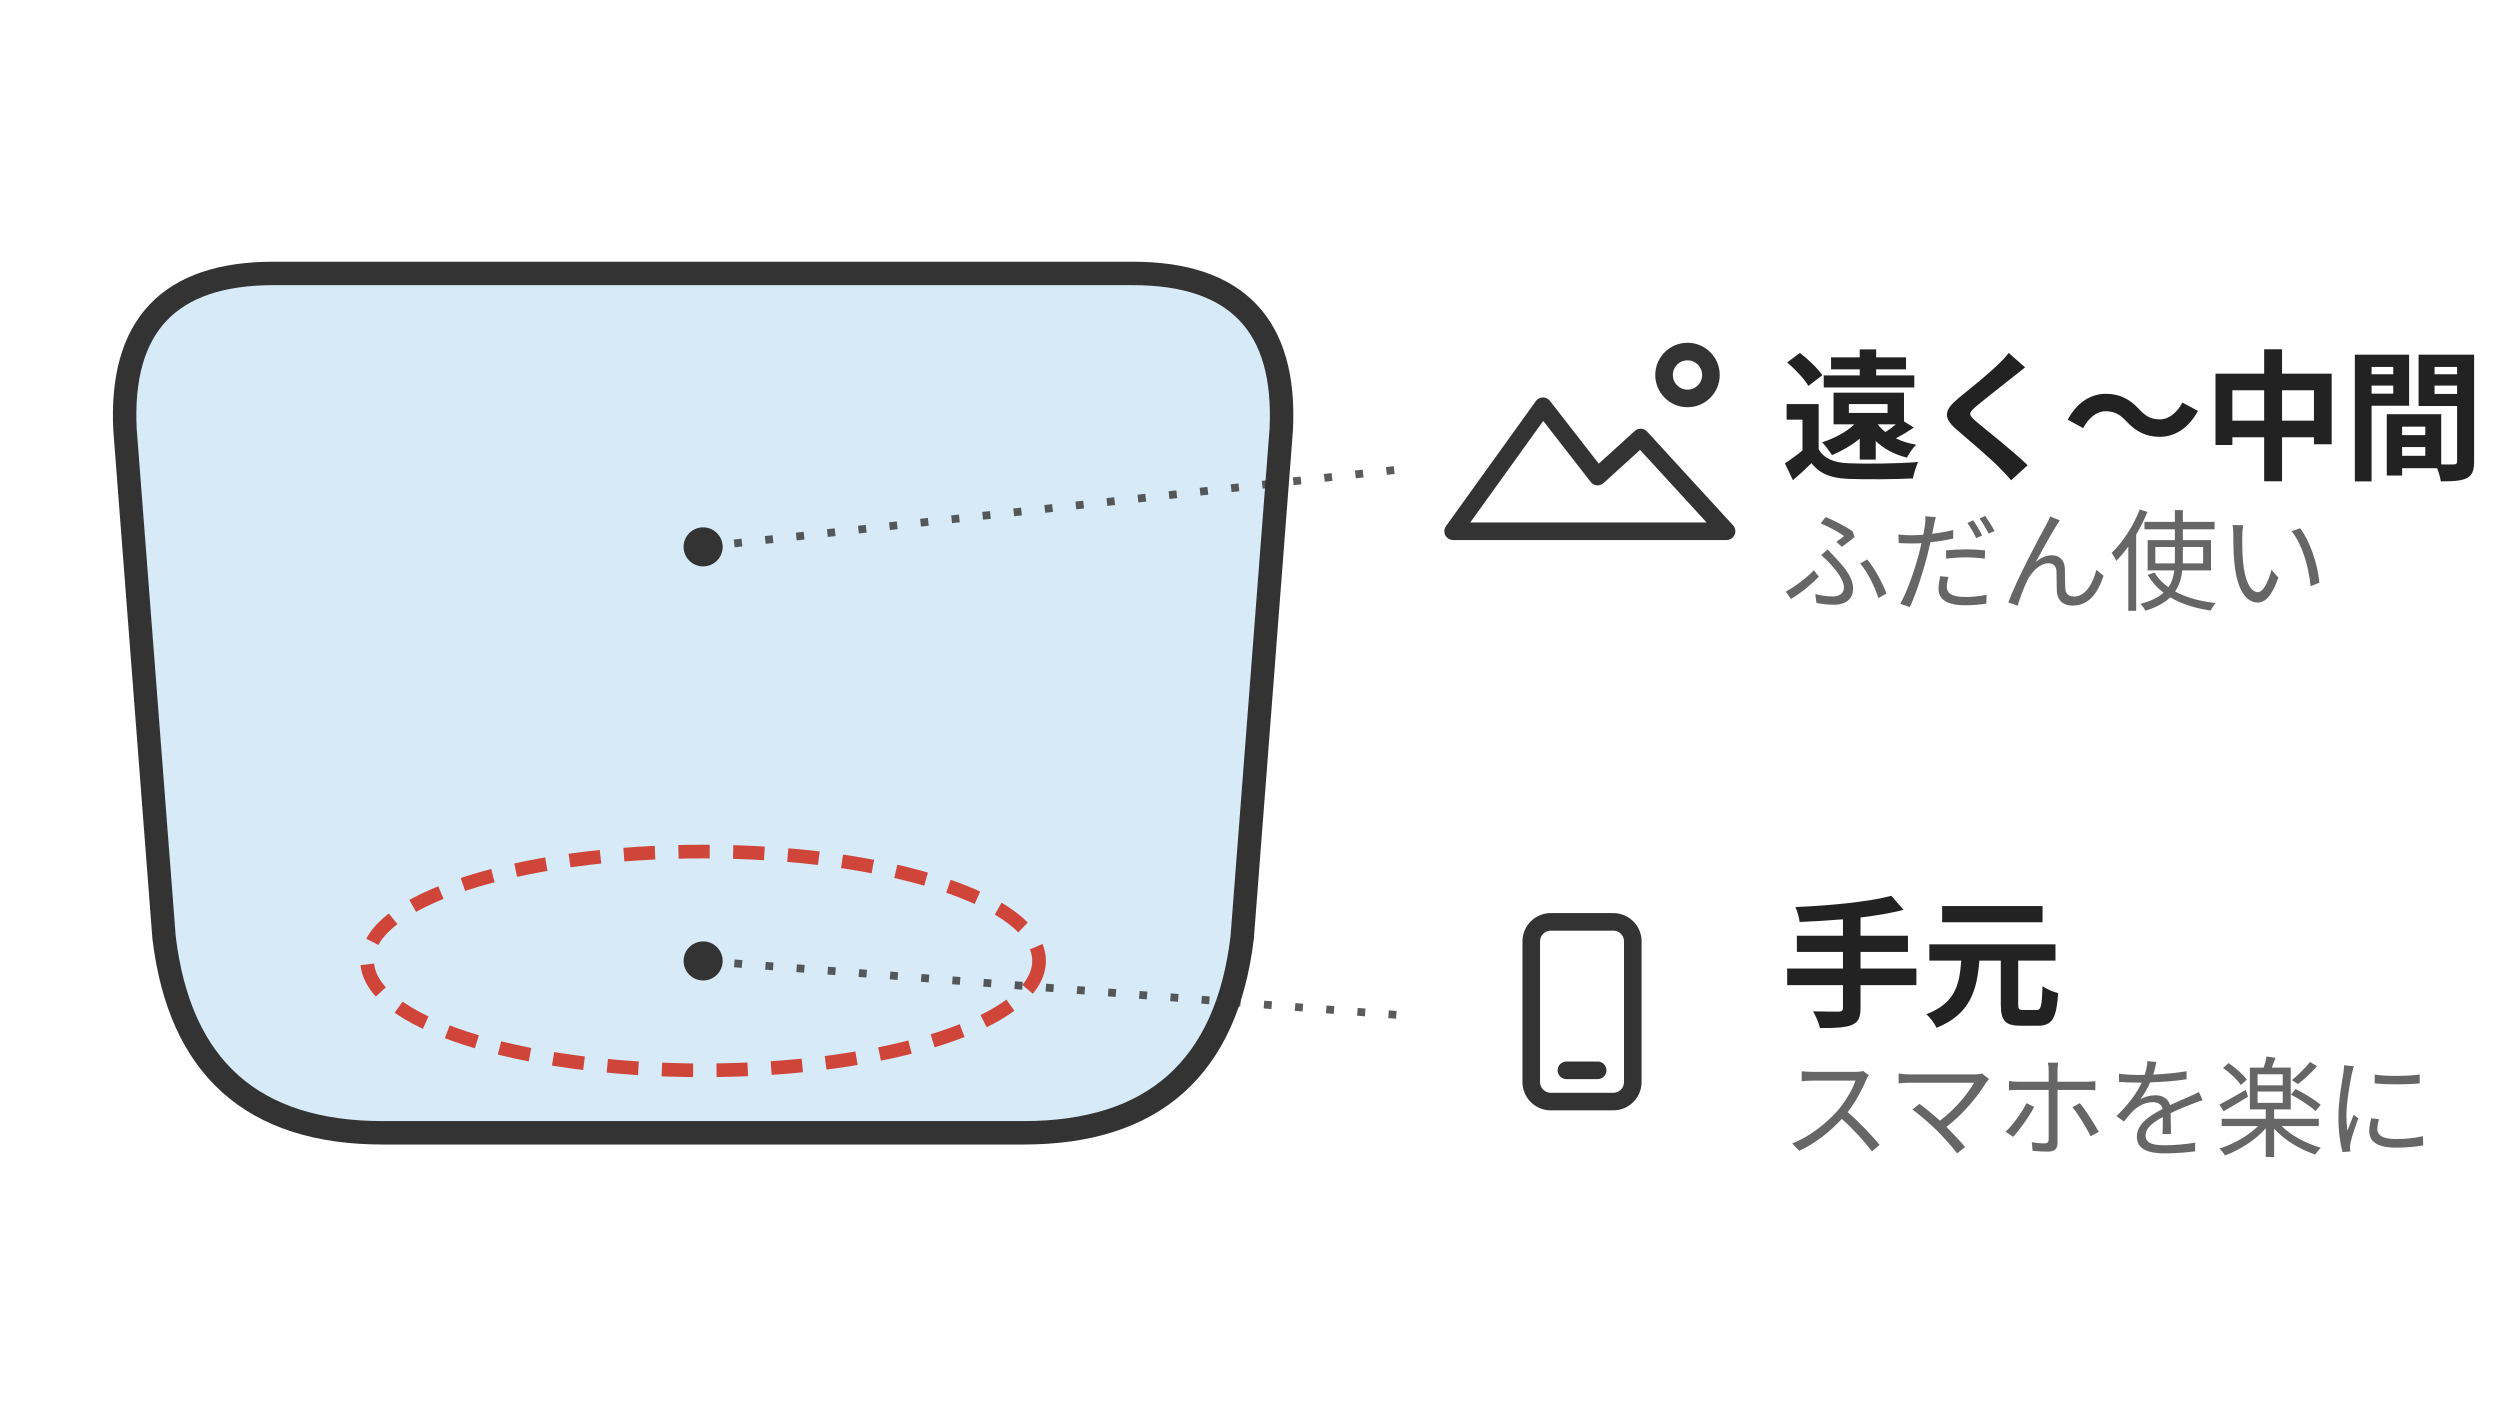
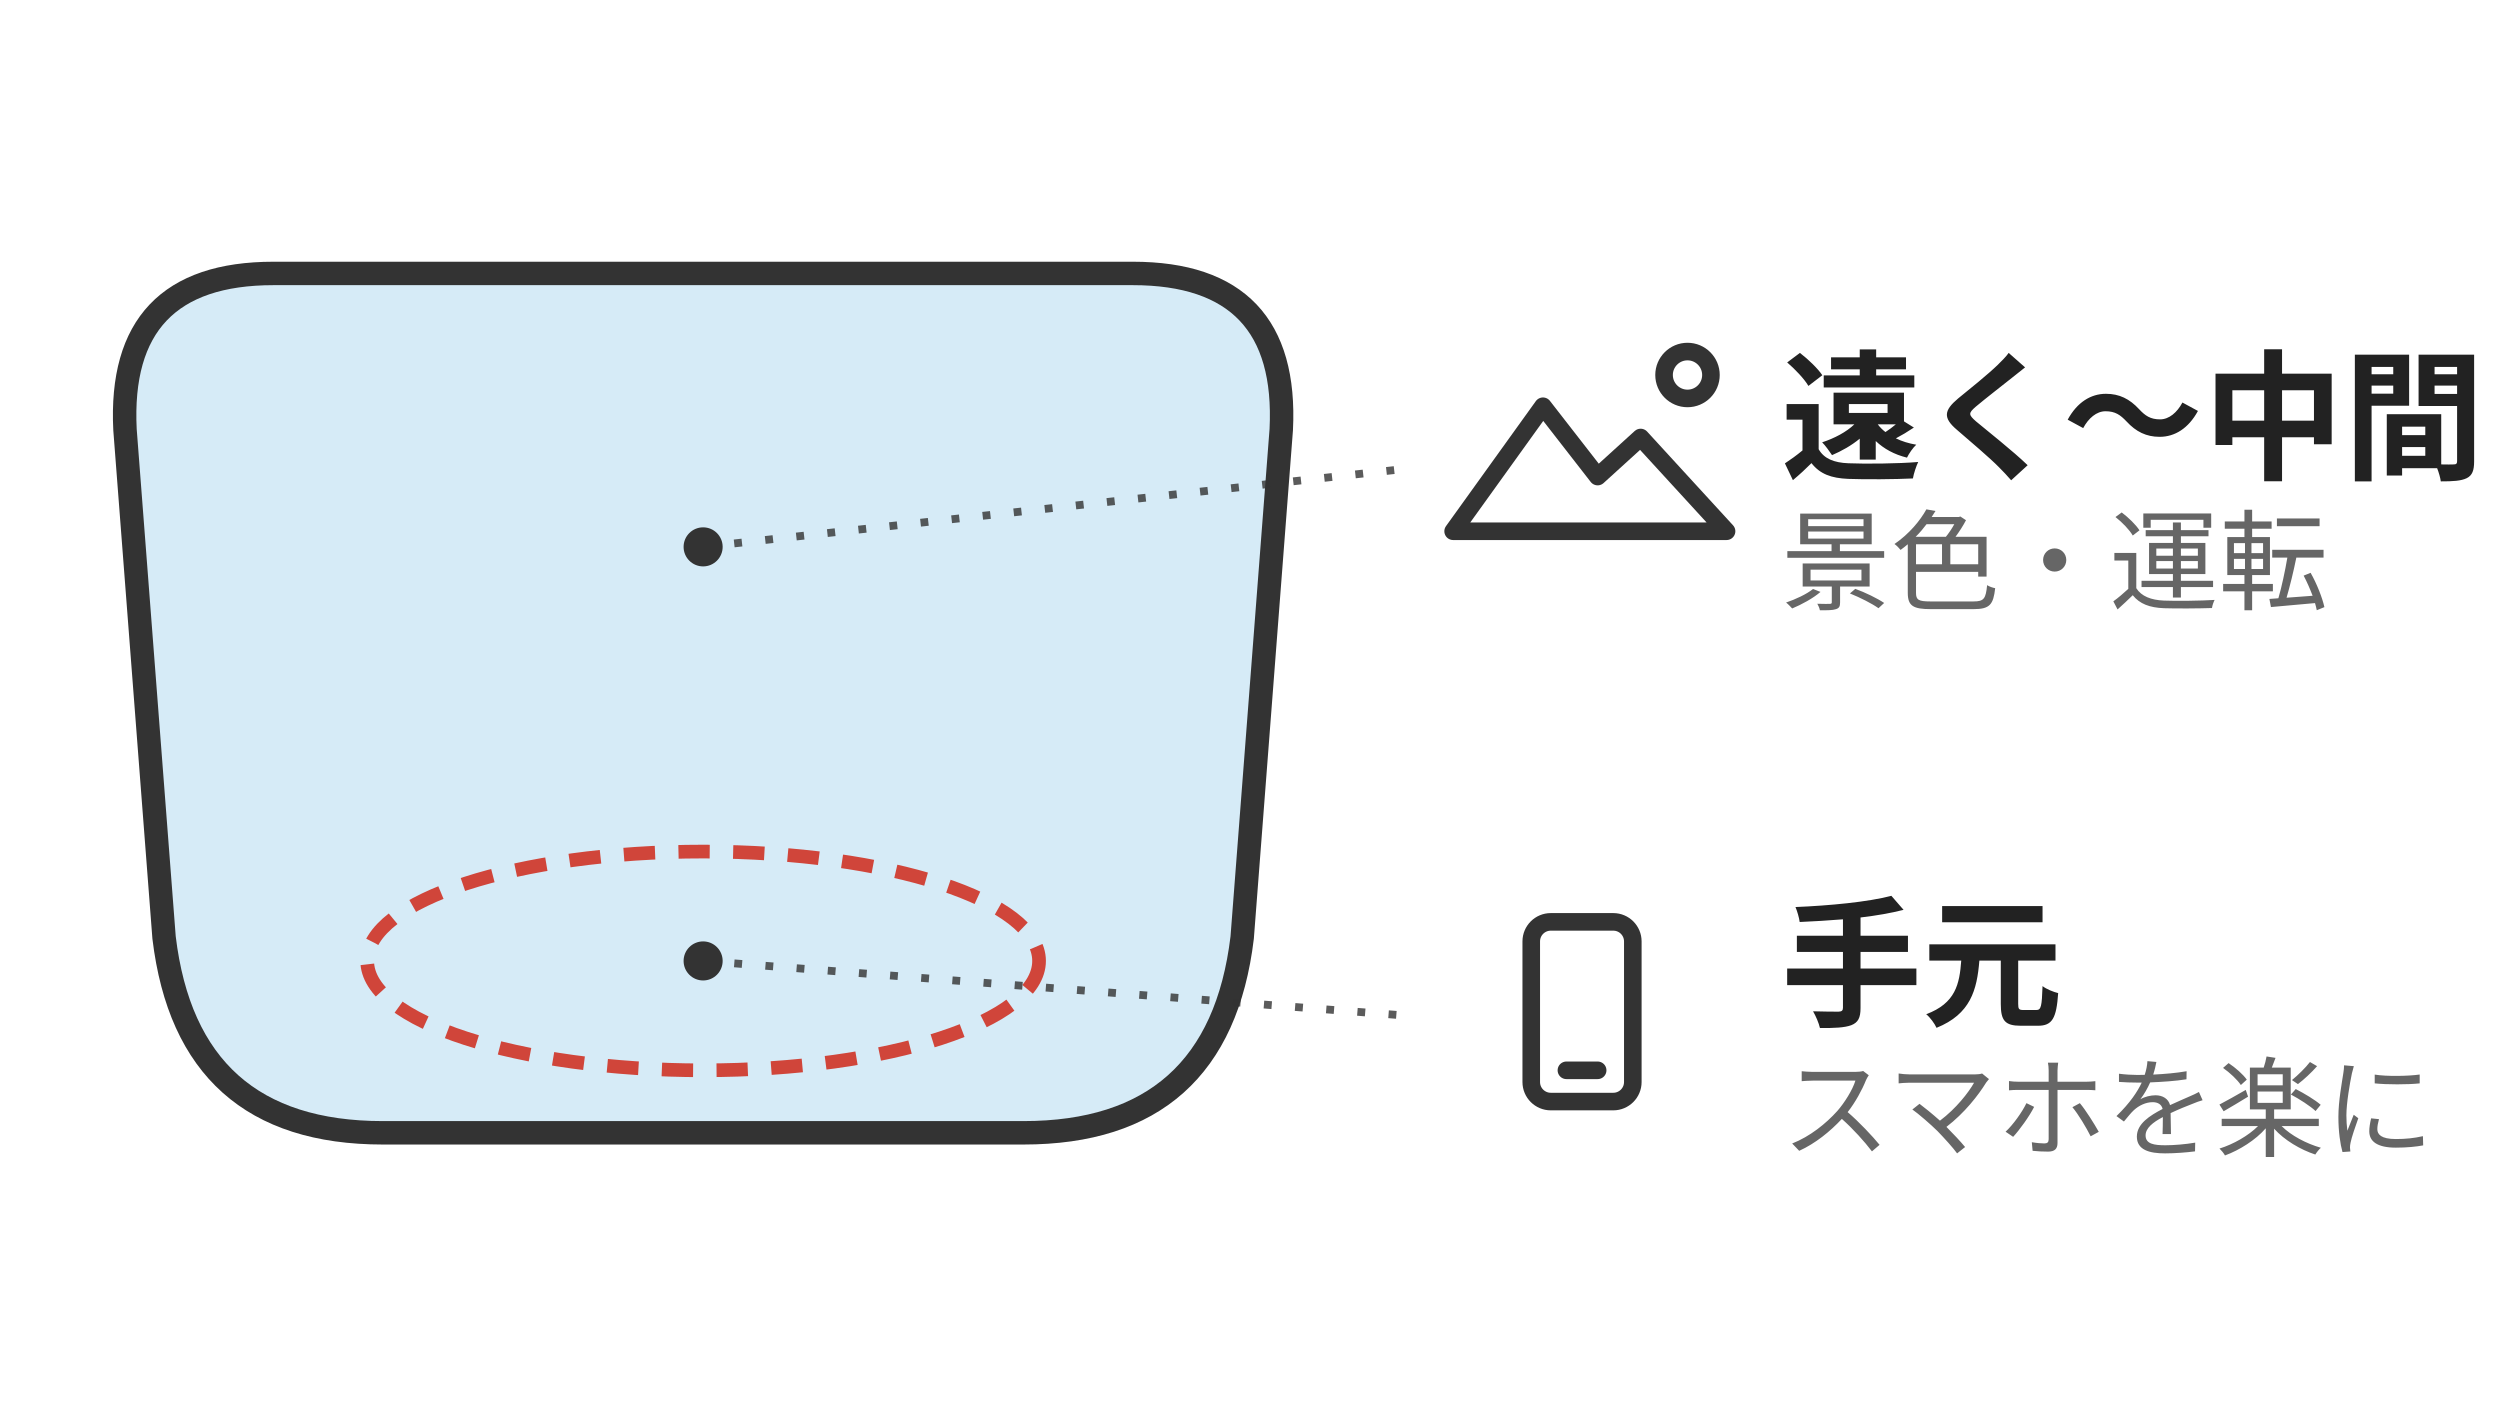
<svg xmlns="http://www.w3.org/2000/svg" width="640" height="360" viewBox="0 0 640 360">
  <defs>
    <clipPath id="l">
      <path d="M70,70 H290 Q330,70 328,110 L318,240 Q312,290 262,290 H98 Q48,290 42,240 L32,110 Q30,70 70,70 Z" />
    </clipPath>
  </defs>
  <g clip-path="url(#l)">
    <rect x="0" y="0" width="400" height="360" fill="#D6EBF7" />
  </g>
  <g fill="none" stroke="#D9822B" stroke-width="3" stroke-dasharray="6 6" stroke-linecap="round" />
  <ellipse cx="180" cy="246" rx="86" ry="28" fill="none" stroke="#D0453A" stroke-width="3.5" stroke-dasharray="8 6" />
  <path d="M70,70 H290 Q330,70 328,110 L318,240 Q312,290 262,290 H98 Q48,290 42,240 L32,110 Q30,70 70,70 Z" fill="none" stroke="#333333" stroke-width="6" stroke-linejoin="round" />
  <path d="M180,140 L360,120 M180,246 L360,260" fill="none" stroke="#333333" stroke-width="2" stroke-dasharray="2 6" stroke-opacity=".8" />
  <circle cx="180" cy="140" r="5" fill="#333333" />
  <circle cx="180" cy="246" r="5" fill="#333333" />
  <g fill="none" stroke="#333333" stroke-width="4.5" stroke-linecap="round" stroke-linejoin="round">
    <path d="M372,136 L395,104 L409,122 L420,112 L442,136 Z" />
    <circle cx="432" cy="96" r="6" />
    <rect x="392" y="236" width="26" height="46" rx="5" />
    <path d="M401,274 H409" />
  </g>
  <g font-family="'Noto Sans JP', sans-serif" font-weight="700">
    <text x="456" y="120" font-size="36" fill="#222222">遠く〜中間</text>
-     <text x="456" y="154" font-size="28" fill="#666" font-weight="400">ふだん使い</text>
+     <text x="456" y="154" font-size="28" fill="#666" font-weight="400">景色・運転</text>
    <text x="456" y="260" font-size="36" fill="#222222">手元</text>
    <text x="456" y="294" font-size="28" fill="#666" font-weight="400">スマホを楽に</text>
  </g>
</svg>
